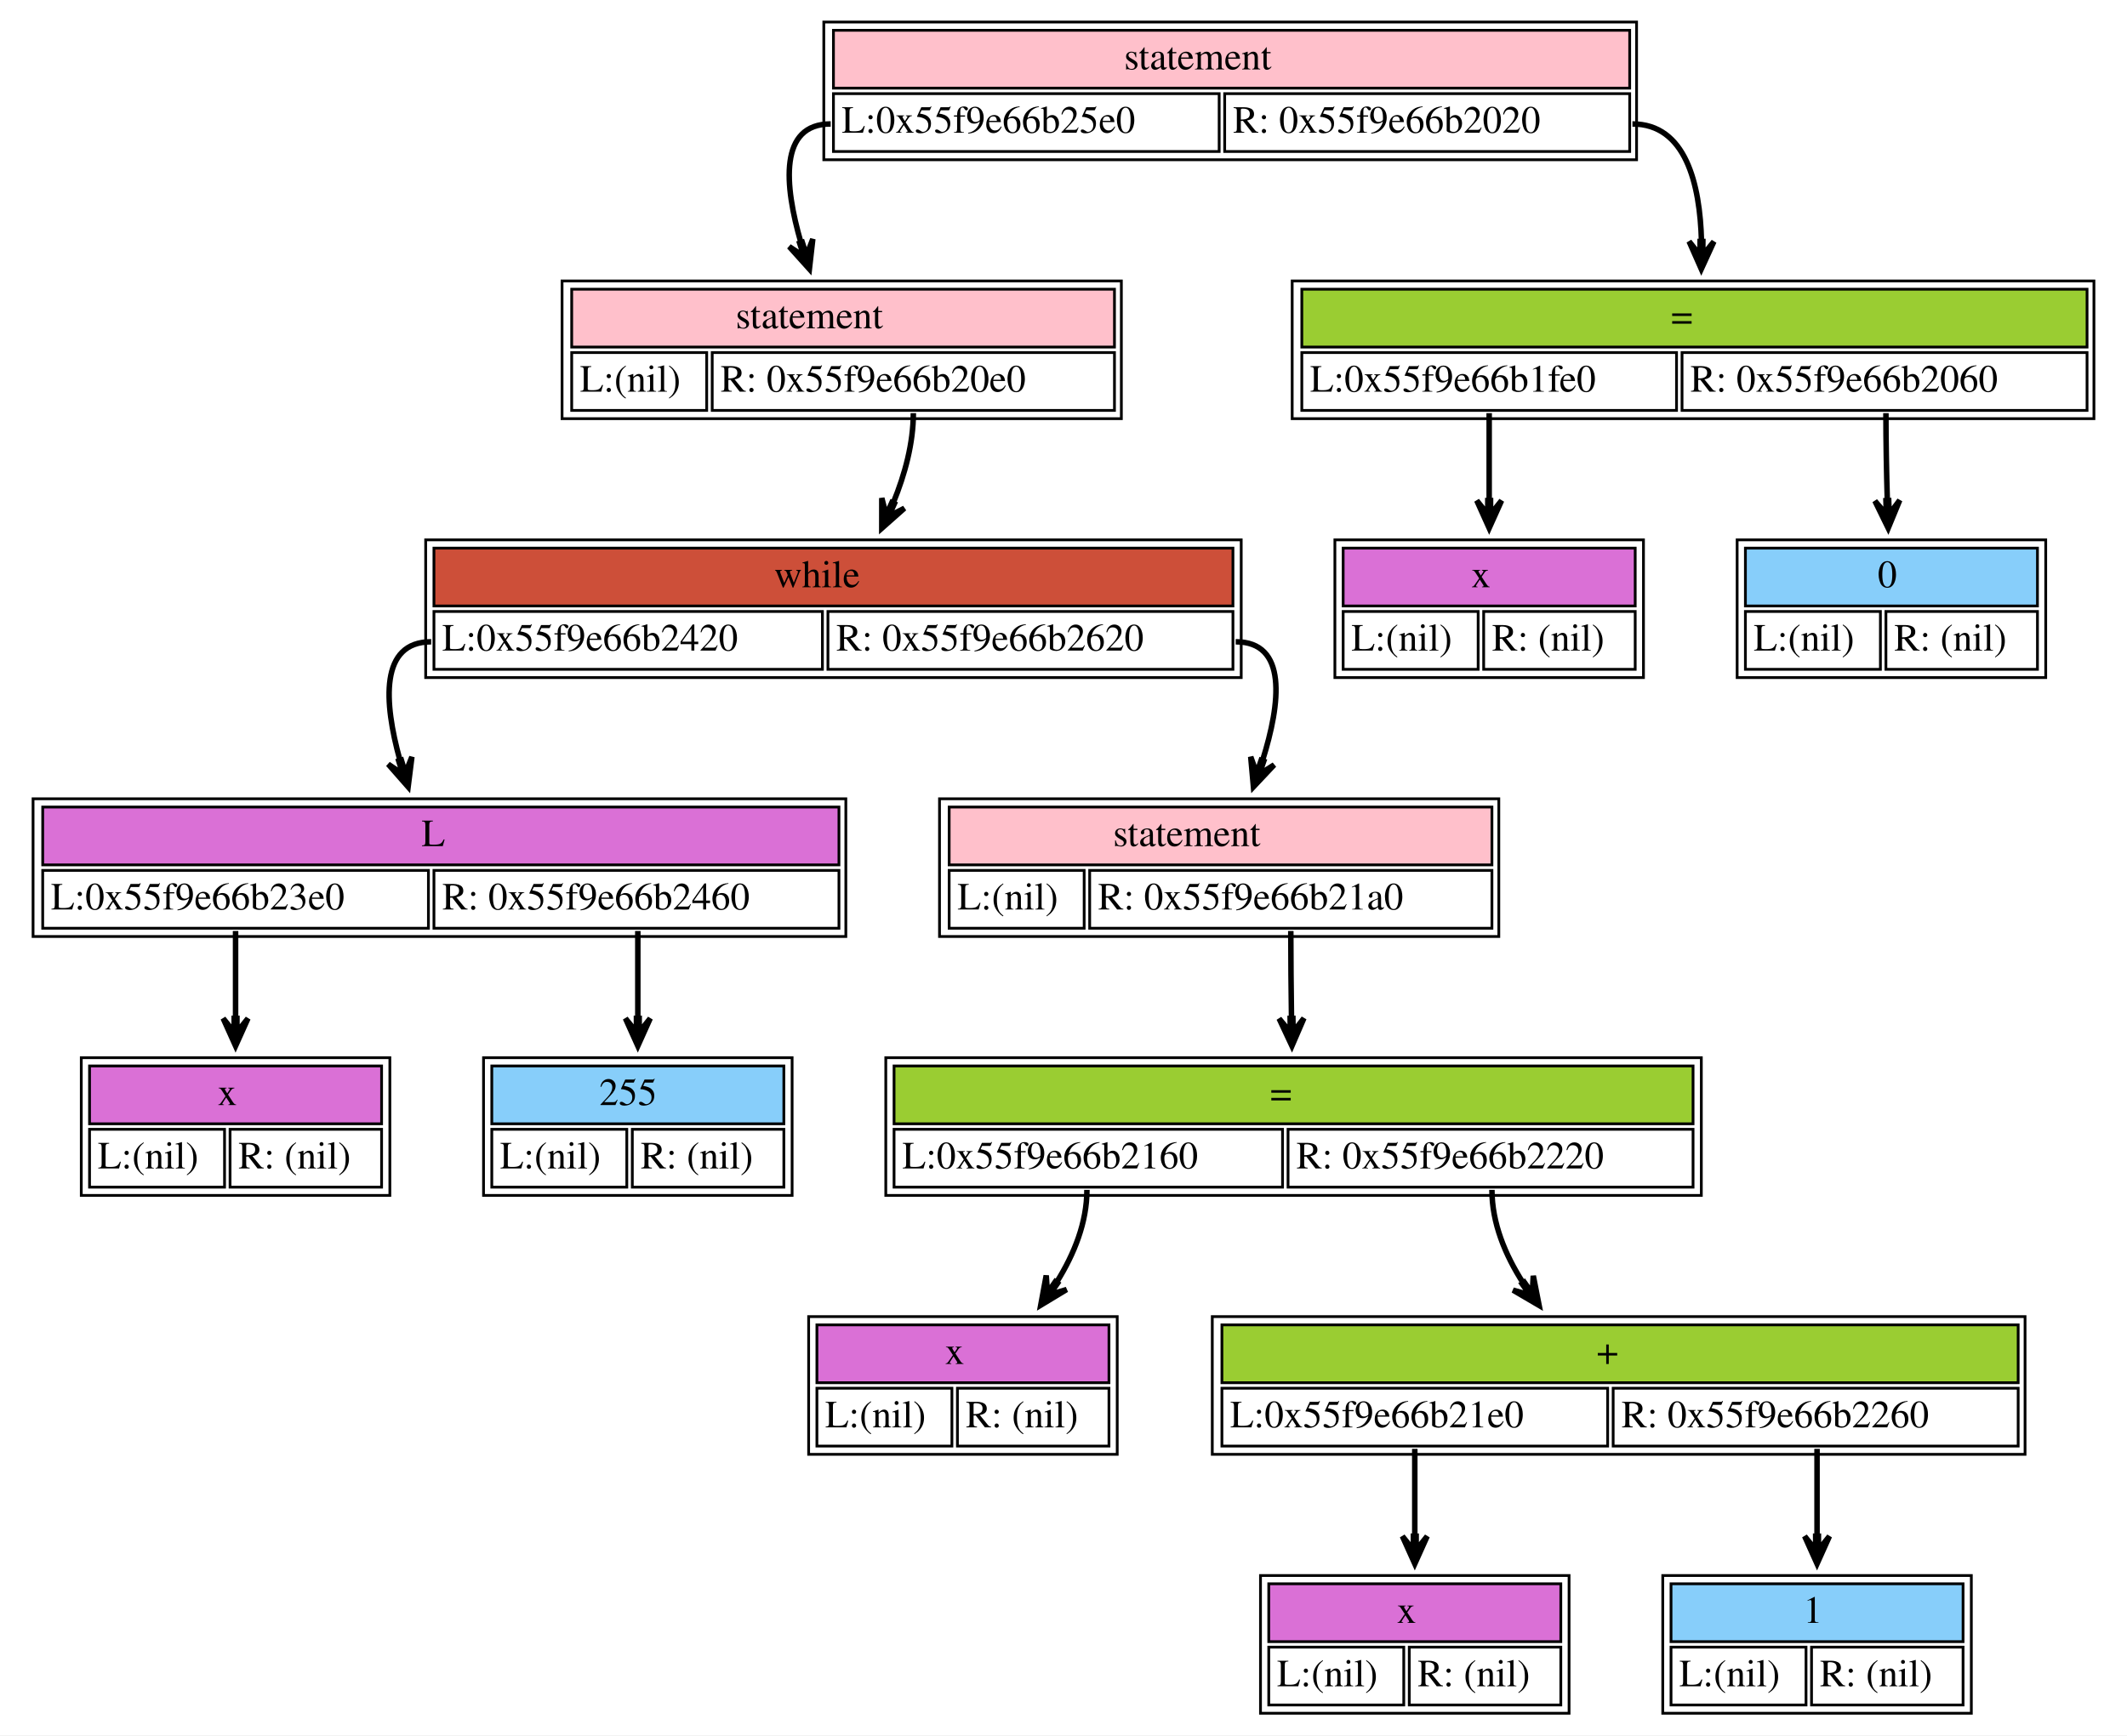
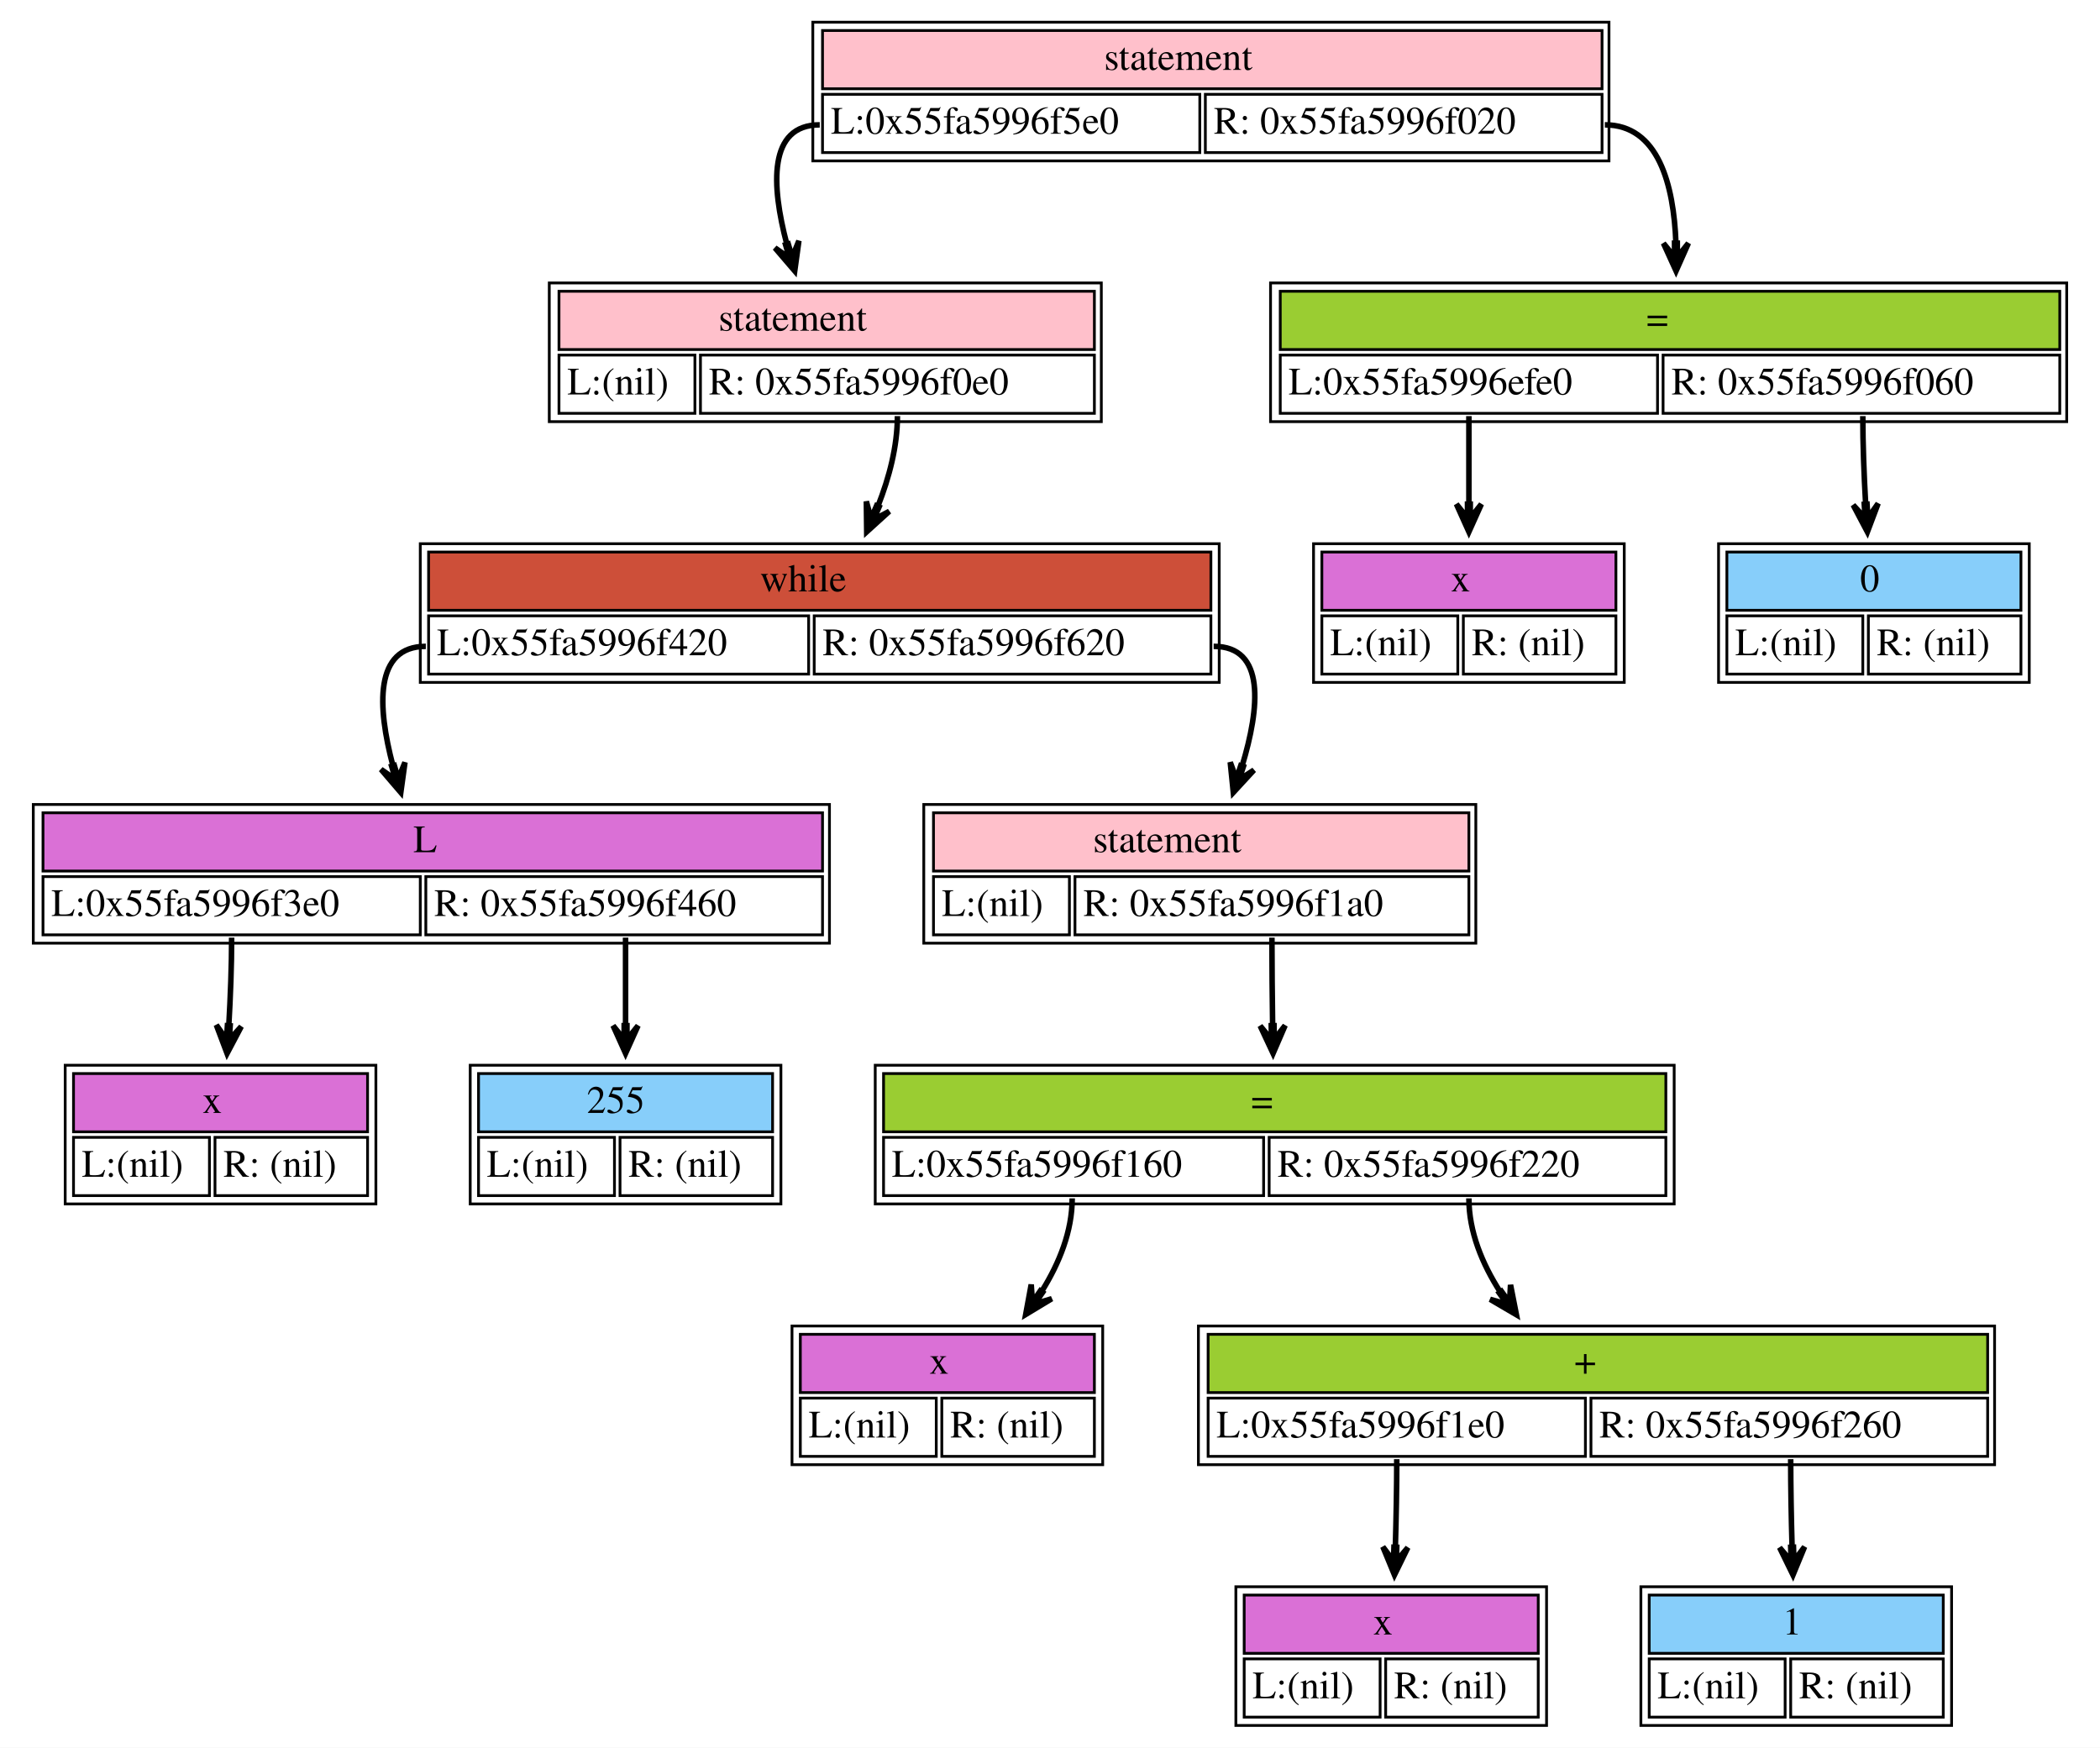
- <svg xmlns="http://www.w3.org/2000/svg" width="772pt" height="630pt" viewBox="0.00 0.00 772.00 630.00">
+ <svg xmlns="http://www.w3.org/2000/svg" width="757pt" height="630pt" viewBox="0.00 0.00 757.00 630.00">
  <g id="graph0" class="graph" transform="scale(1 1) rotate(0) translate(4 626)">
-     <polygon fill="white" stroke="transparent" points="-4,4 -4,-626 768,-626 768,4 -4,4" />
+     <polygon fill="white" stroke="transparent" points="-4,4 -4,-626 753,-626 753,4 -4,4" />
    <g id="node1" class="node">
-       <polygon fill="pink" stroke="transparent" points="203.5,-500 203.5,-521 400.5,-521 400.5,-500 203.5,-500" />
-       <polygon fill="none" stroke="black" points="203.5,-500 203.5,-521 400.5,-521 400.5,-500 203.5,-500" />
-       <text text-anchor="start" x="263" y="-506.8" font-family="Times,serif" font-size="14.00"> statement</text>
-       <polygon fill="none" stroke="black" points="203.5,-477 203.5,-498 252.5,-498 252.5,-477 203.5,-477" />
-       <text text-anchor="start" x="206.5" y="-483.8" font-family="Times,serif" font-size="14.00">L:(nil)</text>
-       <polygon fill="none" stroke="black" points="254.5,-477 254.5,-498 400.5,-498 400.5,-477 254.5,-477" />
-       <text text-anchor="start" x="257.5" y="-483.8" font-family="Times,serif" font-size="14.00">R: 0x55f9e66b20e0</text>
-       <polygon fill="none" stroke="black" points="200,-474 200,-524 403,-524 403,-474 200,-474" />
+       <polygon fill="pink" stroke="transparent" points="197.5,-500 197.5,-521 390.5,-521 390.5,-500 197.5,-500" />
+       <polygon fill="none" stroke="black" points="197.5,-500 197.5,-521 390.5,-521 390.5,-500 197.5,-500" />
+       <text text-anchor="start" x="255" y="-506.8" font-family="Times,serif" font-size="14.00"> statement</text>
+       <polygon fill="none" stroke="black" points="197.5,-477 197.5,-498 246.5,-498 246.5,-477 197.5,-477" />
+       <text text-anchor="start" x="200.5" y="-483.8" font-family="Times,serif" font-size="14.00">L:(nil)</text>
+       <polygon fill="none" stroke="black" points="248.5,-477 248.5,-498 390.5,-498 390.5,-477 248.5,-477" />
+       <text text-anchor="start" x="251.5" y="-483.8" font-family="Times,serif" font-size="14.00">R: 0x55fa5996f0e0</text>
+       <polygon fill="none" stroke="black" points="194,-474 194,-524 393,-524 393,-474 194,-474" />
    </g>
    <g id="node2" class="node">
-       <polygon fill="#cd4f39" stroke="transparent" points="153.5,-406 153.5,-427 443.5,-427 443.5,-406 153.5,-406" />
-       <polygon fill="none" stroke="black" points="153.5,-406 153.5,-427 443.5,-427 443.5,-406 153.5,-406" />
-       <text text-anchor="start" x="277" y="-412.8" font-family="Times,serif" font-size="14.00"> while</text>
-       <polygon fill="none" stroke="black" points="153.5,-383 153.5,-404 294.5,-404 294.5,-383 153.5,-383" />
-       <text text-anchor="start" x="156.5" y="-389.8" font-family="Times,serif" font-size="14.00">L:0x55f9e66b2420</text>
-       <polygon fill="none" stroke="black" points="296.5,-383 296.5,-404 443.5,-404 443.5,-383 296.5,-383" />
-       <text text-anchor="start" x="299.5" y="-389.8" font-family="Times,serif" font-size="14.00">R: 0x55f9e66b2620</text>
-       <polygon fill="none" stroke="black" points="150.5,-380 150.5,-430 446.5,-430 446.5,-380 150.5,-380" />
+       <polygon fill="#cd4f39" stroke="transparent" points="150.5,-406 150.5,-427 432.5,-427 432.5,-406 150.5,-406" />
+       <polygon fill="none" stroke="black" points="150.5,-406 150.5,-427 432.5,-427 432.5,-406 150.5,-406" />
+       <text text-anchor="start" x="270" y="-412.8" font-family="Times,serif" font-size="14.00"> while</text>
+       <polygon fill="none" stroke="black" points="150.5,-383 150.5,-404 287.5,-404 287.5,-383 150.5,-383" />
+       <text text-anchor="start" x="153.5" y="-389.8" font-family="Times,serif" font-size="14.00">L:0x55fa5996f420</text>
+       <polygon fill="none" stroke="black" points="289.5,-383 289.5,-404 432.5,-404 432.5,-383 289.5,-383" />
+       <text text-anchor="start" x="292.5" y="-389.8" font-family="Times,serif" font-size="14.00">R: 0x55fa5996f620</text>
+       <polygon fill="none" stroke="black" points="147.5,-380 147.5,-430 435.5,-430 435.5,-380 147.5,-380" />
    </g>
    <g id="edge1" class="edge">
-       <path fill="none" stroke="black" stroke-width="2" d="M327.5,-476C327.5,-465.03 324.43,-453.79 320.28,-443.61" />
-       <polygon fill="black" stroke="black" stroke-width="2" points="316.04,-434.21 324.25,-441.48 318.55,-438.57 320.61,-443.12 320.15,-443.33 319.7,-443.54 317.64,-438.98 316.05,-445.18 316.04,-434.21 316.04,-434.21" />
+       <path fill="none" stroke="black" stroke-width="2" d="M319.5,-476C319.5,-465.09 316.53,-453.86 312.53,-443.68" />
+       <polygon fill="black" stroke="black" stroke-width="2" points="308.43,-434.29 316.55,-441.66 310.89,-438.67 312.89,-443.25 312.43,-443.45 311.97,-443.65 309.97,-439.07 308.3,-445.25 308.43,-434.29 308.43,-434.29" />
    </g>
    <g id="node4" class="node">
-       <polygon fill="orchid" stroke="transparent" points="11.5,-312 11.5,-333 300.5,-333 300.5,-312 11.5,-312" />
-       <polygon fill="none" stroke="black" points="11.5,-312 11.5,-333 300.5,-333 300.5,-312 11.5,-312" />
-       <text text-anchor="start" x="149" y="-318.8" font-family="Times,serif" font-size="14.00"> L</text>
-       <polygon fill="none" stroke="black" points="11.5,-289 11.5,-310 151.5,-310 151.5,-289 11.5,-289" />
-       <text text-anchor="start" x="14.5" y="-295.8" font-family="Times,serif" font-size="14.00">L:0x55f9e66b23e0</text>
-       <polygon fill="none" stroke="black" points="153.5,-289 153.5,-310 300.5,-310 300.5,-289 153.5,-289" />
-       <text text-anchor="start" x="156.5" y="-295.8" font-family="Times,serif" font-size="14.00">R: 0x55f9e66b2460</text>
-       <polygon fill="none" stroke="black" points="8,-286 8,-336 303,-336 303,-286 8,-286" />
+       <polygon fill="orchid" stroke="transparent" points="11.5,-312 11.5,-333 292.5,-333 292.5,-312 11.5,-312" />
+       <polygon fill="none" stroke="black" points="11.5,-312 11.5,-333 292.5,-333 292.5,-312 11.5,-312" />
+       <text text-anchor="start" x="145" y="-318.8" font-family="Times,serif" font-size="14.00"> L</text>
+       <polygon fill="none" stroke="black" points="11.5,-289 11.5,-310 147.5,-310 147.5,-289 11.5,-289" />
+       <text text-anchor="start" x="14.5" y="-295.8" font-family="Times,serif" font-size="14.00">L:0x55fa5996f3e0</text>
+       <polygon fill="none" stroke="black" points="149.5,-289 149.5,-310 292.5,-310 292.5,-289 149.5,-289" />
+       <text text-anchor="start" x="152.5" y="-295.8" font-family="Times,serif" font-size="14.00">R: 0x55fa5996f460</text>
+       <polygon fill="none" stroke="black" points="8,-286 8,-336 295,-336 295,-286 8,-286" />
    </g>
    <g id="edge4" class="edge">
-       <path fill="none" stroke="black" stroke-width="2" d="M152.5,-393C133.79,-393 135.32,-371.16 141.12,-350.15" />
-       <polygon fill="black" stroke="black" stroke-width="2" points="144.13,-340.33 145.5,-351.21 143.14,-345.26 141.68,-350.04 141.2,-349.89 140.72,-349.74 142.19,-344.96 136.9,-348.57 144.13,-340.33 144.13,-340.33" />
+       <path fill="none" stroke="black" stroke-width="2" d="M149.5,-393C130.8,-393 132.06,-371.16 137.59,-350.15" />
+       <polygon fill="black" stroke="black" stroke-width="2" points="140.48,-340.33 141.98,-351.19 139.55,-345.27 138.14,-350.06 137.66,-349.92 137.18,-349.78 138.59,-344.99 133.35,-348.65 140.48,-340.33 140.48,-340.33" />
    </g>
    <g id="node6" class="node">
-       <polygon fill="pink" stroke="transparent" points="340.5,-312 340.5,-333 537.5,-333 537.5,-312 340.5,-312" />
-       <polygon fill="none" stroke="black" points="340.5,-312 340.5,-333 537.5,-333 537.5,-312 340.5,-312" />
-       <text text-anchor="start" x="400" y="-318.8" font-family="Times,serif" font-size="14.00"> statement</text>
-       <polygon fill="none" stroke="black" points="340.5,-289 340.5,-310 389.5,-310 389.5,-289 340.5,-289" />
-       <text text-anchor="start" x="343.5" y="-295.8" font-family="Times,serif" font-size="14.00">L:(nil)</text>
-       <polygon fill="none" stroke="black" points="391.5,-289 391.5,-310 537.5,-310 537.5,-289 391.5,-289" />
-       <text text-anchor="start" x="394.5" y="-295.8" font-family="Times,serif" font-size="14.00">R: 0x55f9e66b21a0</text>
-       <polygon fill="none" stroke="black" points="337,-286 337,-336 540,-336 540,-286 337,-286" />
+       <polygon fill="pink" stroke="transparent" points="332.5,-312 332.5,-333 525.5,-333 525.5,-312 332.5,-312" />
+       <polygon fill="none" stroke="black" points="332.5,-312 332.5,-333 525.5,-333 525.5,-312 332.5,-312" />
+       <text text-anchor="start" x="390" y="-318.8" font-family="Times,serif" font-size="14.00"> statement</text>
+       <polygon fill="none" stroke="black" points="332.5,-289 332.5,-310 381.5,-310 381.5,-289 332.5,-289" />
+       <text text-anchor="start" x="335.5" y="-295.8" font-family="Times,serif" font-size="14.00">L:(nil)</text>
+       <polygon fill="none" stroke="black" points="383.5,-289 383.5,-310 525.5,-310 525.5,-289 383.5,-289" />
+       <text text-anchor="start" x="386.5" y="-295.8" font-family="Times,serif" font-size="14.00">R: 0x55fa5996f1a0</text>
+       <polygon fill="none" stroke="black" points="329,-286 329,-336 528,-336 528,-286 329,-286" />
    </g>
    <g id="edge5" class="edge">
-       <path fill="none" stroke="black" stroke-width="2" d="M444.5,-393C463.33,-393 460.88,-370.96 454.23,-349.87" />
-       <polygon fill="black" stroke="black" stroke-width="2" points="450.94,-340.33 458.46,-348.32 453.04,-344.89 454.67,-349.62 454.2,-349.78 453.73,-349.95 452.1,-345.22 449.95,-351.25 450.94,-340.33 450.94,-340.33" />
+       <path fill="none" stroke="black" stroke-width="2" d="M433.5,-393C452.32,-393 450.14,-370.96 443.75,-349.87" />
+       <polygon fill="black" stroke="black" stroke-width="2" points="440.58,-340.33 448.01,-348.4 442.63,-344.92 444.21,-349.66 443.74,-349.82 443.26,-349.98 441.68,-345.23 439.47,-351.24 440.58,-340.33 440.58,-340.33" />
    </g>
    <g id="node3" class="node">
-       <polygon fill="orchid" stroke="transparent" points="28.5,-218 28.5,-239 134.5,-239 134.5,-218 28.5,-218" />
-       <polygon fill="none" stroke="black" points="28.5,-218 28.5,-239 134.5,-239 134.5,-218 28.5,-218" />
-       <text text-anchor="start" x="75" y="-224.8" font-family="Times,serif" font-size="14.00"> x</text>
-       <polygon fill="none" stroke="black" points="28.5,-195 28.5,-216 77.5,-216 77.5,-195 28.5,-195" />
-       <text text-anchor="start" x="31.5" y="-201.8" font-family="Times,serif" font-size="14.00">L:(nil)</text>
-       <polygon fill="none" stroke="black" points="79.5,-195 79.5,-216 134.5,-216 134.5,-195 79.5,-195" />
-       <text text-anchor="start" x="82.5" y="-201.8" font-family="Times,serif" font-size="14.00">R: (nil)</text>
-       <polygon fill="none" stroke="black" points="25.5,-192 25.5,-242 137.5,-242 137.5,-192 25.5,-192" />
+       <polygon fill="orchid" stroke="transparent" points="22.5,-218 22.5,-239 128.5,-239 128.5,-218 22.5,-218" />
+       <polygon fill="none" stroke="black" points="22.5,-218 22.5,-239 128.5,-239 128.5,-218 22.5,-218" />
+       <text text-anchor="start" x="69" y="-224.8" font-family="Times,serif" font-size="14.00"> x</text>
+       <polygon fill="none" stroke="black" points="22.5,-195 22.5,-216 71.5,-216 71.5,-195 22.5,-195" />
+       <text text-anchor="start" x="25.5" y="-201.8" font-family="Times,serif" font-size="14.00">L:(nil)</text>
+       <polygon fill="none" stroke="black" points="73.5,-195 73.5,-216 128.5,-216 128.5,-195 73.5,-195" />
+       <text text-anchor="start" x="76.5" y="-201.8" font-family="Times,serif" font-size="14.00">R: (nil)</text>
+       <polygon fill="none" stroke="black" points="19.5,-192 19.5,-242 131.5,-242 131.5,-192 19.5,-192" />
    </g>
    <g id="edge2" class="edge">
-       <path fill="none" stroke="black" stroke-width="2" d="M81.5,-288C81.5,-277.81 81.5,-266.78 81.5,-256.56" />
-       <polygon fill="black" stroke="black" stroke-width="2" points="81.5,-246.27 86,-256.27 82,-251.27 82,-256.27 81.5,-256.27 81,-256.27 81,-251.27 77,-256.27 81.5,-246.27 81.5,-246.27" />
+       <path fill="none" stroke="black" stroke-width="2" d="M79.5,-288C79.5,-277.79 79.07,-266.76 78.49,-256.54" />
+       <polygon fill="black" stroke="black" stroke-width="2" points="77.85,-246.25 82.97,-255.95 78.66,-251.21 78.97,-256.2 78.47,-256.23 77.98,-256.26 77.66,-251.27 73.98,-256.51 77.85,-246.25 77.85,-246.25" />
    </g>
    <g id="node5" class="node">
-       <polygon fill="lightskyblue" stroke="transparent" points="174.5,-218 174.5,-239 280.5,-239 280.5,-218 174.5,-218" />
-       <polygon fill="none" stroke="black" points="174.5,-218 174.5,-239 280.5,-239 280.5,-218 174.5,-218" />
-       <text text-anchor="start" x="213.5" y="-224.8" font-family="Times,serif" font-size="14.00">255</text>
-       <polygon fill="none" stroke="black" points="174.5,-195 174.5,-216 223.5,-216 223.5,-195 174.5,-195" />
-       <text text-anchor="start" x="177.5" y="-201.8" font-family="Times,serif" font-size="14.00">L:(nil)</text>
-       <polygon fill="none" stroke="black" points="225.5,-195 225.5,-216 280.5,-216 280.5,-195 225.5,-195" />
-       <text text-anchor="start" x="228.5" y="-201.8" font-family="Times,serif" font-size="14.00">R: (nil)</text>
-       <polygon fill="none" stroke="black" points="171.5,-192 171.5,-242 283.5,-242 283.5,-192 171.5,-192" />
+       <polygon fill="lightskyblue" stroke="transparent" points="168.5,-218 168.5,-239 274.5,-239 274.5,-218 168.5,-218" />
+       <polygon fill="none" stroke="black" points="168.5,-218 168.5,-239 274.5,-239 274.5,-218 168.5,-218" />
+       <text text-anchor="start" x="207.5" y="-224.8" font-family="Times,serif" font-size="14.00">255</text>
+       <polygon fill="none" stroke="black" points="168.5,-195 168.5,-216 217.5,-216 217.5,-195 168.5,-195" />
+       <text text-anchor="start" x="171.5" y="-201.8" font-family="Times,serif" font-size="14.00">L:(nil)</text>
+       <polygon fill="none" stroke="black" points="219.5,-195 219.5,-216 274.5,-216 274.5,-195 219.5,-195" />
+       <text text-anchor="start" x="222.5" y="-201.8" font-family="Times,serif" font-size="14.00">R: (nil)</text>
+       <polygon fill="none" stroke="black" points="165.5,-192 165.5,-242 277.5,-242 277.5,-192 165.5,-192" />
    </g>
    <g id="edge3" class="edge">
-       <path fill="none" stroke="black" stroke-width="2" d="M227.5,-288C227.5,-277.81 227.5,-266.78 227.5,-256.56" />
-       <polygon fill="black" stroke="black" stroke-width="2" points="227.5,-246.27 232,-256.27 228,-251.27 228,-256.27 227.5,-256.27 227,-256.27 227,-251.27 223,-256.27 227.5,-246.27 227.5,-246.27" />
+       <path fill="none" stroke="black" stroke-width="2" d="M221.5,-288C221.5,-277.81 221.5,-266.78 221.5,-256.56" />
+       <polygon fill="black" stroke="black" stroke-width="2" points="221.5,-246.27 226,-256.27 222,-251.27 222,-256.27 221.5,-256.27 221,-256.27 221,-251.27 217,-256.27 221.5,-246.27 221.5,-246.27" />
    </g>
    <g id="node7" class="node">
-       <polygon fill="#9acd32" stroke="transparent" points="320.5,-218 320.5,-239 610.5,-239 610.5,-218 320.5,-218" />
-       <polygon fill="none" stroke="black" points="320.5,-218 320.5,-239 610.5,-239 610.5,-218 320.5,-218" />
-       <text text-anchor="start" x="457" y="-224.8" font-family="Times,serif" font-size="14.00"> =</text>
-       <polygon fill="none" stroke="black" points="320.5,-195 320.5,-216 461.5,-216 461.5,-195 320.5,-195" />
-       <text text-anchor="start" x="323.5" y="-201.8" font-family="Times,serif" font-size="14.00">L:0x55f9e66b2160</text>
-       <polygon fill="none" stroke="black" points="463.5,-195 463.5,-216 610.5,-216 610.5,-195 463.5,-195" />
-       <text text-anchor="start" x="466.5" y="-201.8" font-family="Times,serif" font-size="14.00">R: 0x55f9e66b2220</text>
-       <polygon fill="none" stroke="black" points="317.5,-192 317.5,-242 613.5,-242 613.5,-192 317.5,-192" />
+       <polygon fill="#9acd32" stroke="transparent" points="314.5,-218 314.5,-239 596.5,-239 596.5,-218 314.5,-218" />
+       <polygon fill="none" stroke="black" points="314.5,-218 314.5,-239 596.5,-239 596.5,-218 314.5,-218" />
+       <text text-anchor="start" x="447" y="-224.8" font-family="Times,serif" font-size="14.00"> =</text>
+       <polygon fill="none" stroke="black" points="314.5,-195 314.5,-216 451.5,-216 451.5,-195 314.5,-195" />
+       <text text-anchor="start" x="317.5" y="-201.8" font-family="Times,serif" font-size="14.00">L:0x55fa5996f160</text>
+       <polygon fill="none" stroke="black" points="453.5,-195 453.5,-216 596.5,-216 596.5,-195 453.5,-195" />
+       <text text-anchor="start" x="456.5" y="-201.8" font-family="Times,serif" font-size="14.00">R: 0x55fa5996f220</text>
+       <polygon fill="none" stroke="black" points="311.5,-192 311.5,-242 599.5,-242 599.5,-192 311.5,-192" />
    </g>
    <g id="edge6" class="edge">
-       <path fill="none" stroke="black" stroke-width="2" d="M464.5,-288C464.5,-277.81 464.61,-266.78 464.75,-256.56" />
-       <polygon fill="black" stroke="black" stroke-width="2" points="464.91,-246.27 469.26,-256.34 465.33,-251.28 465.26,-256.27 464.76,-256.27 464.26,-256.26 464.33,-251.26 460.26,-256.2 464.91,-246.27 464.91,-246.27" />
+       <path fill="none" stroke="black" stroke-width="2" d="M454.5,-288C454.5,-277.81 454.61,-266.78 454.75,-256.56" />
+       <polygon fill="black" stroke="black" stroke-width="2" points="454.91,-246.27 459.26,-256.34 455.33,-251.28 455.26,-256.27 454.76,-256.27 454.26,-256.26 454.33,-251.26 450.26,-256.2 454.91,-246.27 454.91,-246.27" />
    </g>
    <g id="node8" class="node">
-       <polygon fill="orchid" stroke="transparent" points="292.5,-124 292.5,-145 398.5,-145 398.5,-124 292.5,-124" />
-       <polygon fill="none" stroke="black" points="292.5,-124 292.5,-145 398.5,-145 398.5,-124 292.5,-124" />
-       <text text-anchor="start" x="339" y="-130.8" font-family="Times,serif" font-size="14.00"> x</text>
-       <polygon fill="none" stroke="black" points="292.5,-101 292.5,-122 341.5,-122 341.5,-101 292.5,-101" />
-       <text text-anchor="start" x="295.5" y="-107.8" font-family="Times,serif" font-size="14.00">L:(nil)</text>
-       <polygon fill="none" stroke="black" points="343.5,-101 343.5,-122 398.5,-122 398.5,-101 343.5,-101" />
-       <text text-anchor="start" x="346.5" y="-107.8" font-family="Times,serif" font-size="14.00">R: (nil)</text>
-       <polygon fill="none" stroke="black" points="289.5,-98 289.5,-148 401.5,-148 401.5,-98 289.5,-98" />
+       <polygon fill="orchid" stroke="transparent" points="284.5,-124 284.5,-145 390.5,-145 390.5,-124 284.5,-124" />
+       <polygon fill="none" stroke="black" points="284.5,-124 284.5,-145 390.5,-145 390.5,-124 284.5,-124" />
+       <text text-anchor="start" x="331" y="-130.8" font-family="Times,serif" font-size="14.00"> x</text>
+       <polygon fill="none" stroke="black" points="284.5,-101 284.5,-122 333.5,-122 333.5,-101 284.5,-101" />
+       <text text-anchor="start" x="287.5" y="-107.8" font-family="Times,serif" font-size="14.00">L:(nil)</text>
+       <polygon fill="none" stroke="black" points="335.5,-101 335.5,-122 390.5,-122 390.5,-101 335.5,-101" />
+       <text text-anchor="start" x="338.5" y="-107.8" font-family="Times,serif" font-size="14.00">R: (nil)</text>
+       <polygon fill="none" stroke="black" points="281.5,-98 281.5,-148 393.5,-148 393.5,-98 281.5,-98" />
    </g>
    <g id="edge7" class="edge">
-       <path fill="none" stroke="black" stroke-width="2" d="M390.5,-194C390.5,-182.16 385.88,-170.72 379.61,-160.64" />
-       <polygon fill="black" stroke="black" stroke-width="2" points="373.74,-152.16 383.13,-157.83 377,-155.99 379.84,-160.1 379.43,-160.39 379.02,-160.67 376.18,-156.56 375.73,-162.95 373.74,-152.16 373.74,-152.16" />
+       <path fill="none" stroke="black" stroke-width="2" d="M382.5,-194C382.5,-182.16 377.88,-170.72 371.61,-160.64" />
+       <polygon fill="black" stroke="black" stroke-width="2" points="365.74,-152.16 375.13,-157.83 369,-155.99 371.84,-160.1 371.43,-160.39 371.02,-160.67 368.18,-156.56 367.73,-162.95 365.74,-152.16 365.74,-152.16" />
    </g>
    <g id="node9" class="node">
-       <polygon fill="#9acd32" stroke="transparent" points="439.5,-124 439.5,-145 728.5,-145 728.5,-124 439.5,-124" />
-       <polygon fill="none" stroke="black" points="439.5,-124 439.5,-145 728.5,-145 728.5,-124 439.5,-124" />
-       <text text-anchor="start" x="575.5" y="-130.8" font-family="Times,serif" font-size="14.00"> +</text>
-       <polygon fill="none" stroke="black" points="439.5,-101 439.5,-122 579.5,-122 579.5,-101 439.5,-101" />
-       <text text-anchor="start" x="442.5" y="-107.8" font-family="Times,serif" font-size="14.00">L:0x55f9e66b21e0</text>
-       <polygon fill="none" stroke="black" points="581.5,-101 581.5,-122 728.5,-122 728.5,-101 581.5,-101" />
-       <text text-anchor="start" x="584.5" y="-107.8" font-family="Times,serif" font-size="14.00">R: 0x55f9e66b2260</text>
-       <polygon fill="none" stroke="black" points="436,-98 436,-148 731,-148 731,-98 436,-98" />
+       <polygon fill="#9acd32" stroke="transparent" points="431.5,-124 431.5,-145 712.5,-145 712.5,-124 431.5,-124" />
+       <polygon fill="none" stroke="black" points="431.5,-124 431.5,-145 712.5,-145 712.5,-124 431.5,-124" />
+       <text text-anchor="start" x="563.5" y="-130.8" font-family="Times,serif" font-size="14.00"> +</text>
+       <polygon fill="none" stroke="black" points="431.5,-101 431.5,-122 567.5,-122 567.5,-101 431.5,-101" />
+       <text text-anchor="start" x="434.5" y="-107.8" font-family="Times,serif" font-size="14.00">L:0x55fa5996f1e0</text>
+       <polygon fill="none" stroke="black" points="569.5,-101 569.5,-122 712.5,-122 712.5,-101 569.5,-101" />
+       <text text-anchor="start" x="572.5" y="-107.8" font-family="Times,serif" font-size="14.00">R: 0x55fa5996f260</text>
+       <polygon fill="none" stroke="black" points="428,-98 428,-148 715,-148 715,-98 428,-98" />
    </g>
    <g id="edge8" class="edge">
-       <path fill="none" stroke="black" stroke-width="2" d="M537.5,-194C537.5,-181.96 542.31,-170.38 548.83,-160.23" />
-       <polygon fill="black" stroke="black" stroke-width="2" points="554.63,-152.06 552.51,-162.82 552.14,-156.42 549.25,-160.5 548.84,-160.21 548.43,-159.92 551.33,-155.85 545.17,-157.61 554.63,-152.06 554.63,-152.06" />
+       <path fill="none" stroke="black" stroke-width="2" d="M525.5,-194C525.5,-181.96 530.31,-170.38 536.83,-160.23" />
+       <polygon fill="black" stroke="black" stroke-width="2" points="542.63,-152.06 540.51,-162.82 540.14,-156.42 537.25,-160.5 536.84,-160.21 536.43,-159.92 539.33,-155.85 533.17,-157.61 542.63,-152.06 542.63,-152.06" />
    </g>
    <g id="node10" class="node">
-       <polygon fill="orchid" stroke="transparent" points="456.5,-30 456.5,-51 562.5,-51 562.5,-30 456.5,-30" />
-       <polygon fill="none" stroke="black" points="456.5,-30 456.5,-51 562.5,-51 562.5,-30 456.5,-30" />
-       <text text-anchor="start" x="503" y="-36.8" font-family="Times,serif" font-size="14.00"> x</text>
-       <polygon fill="none" stroke="black" points="456.5,-7 456.5,-28 505.5,-28 505.5,-7 456.5,-7" />
-       <text text-anchor="start" x="459.5" y="-13.8" font-family="Times,serif" font-size="14.00">L:(nil)</text>
-       <polygon fill="none" stroke="black" points="507.5,-7 507.5,-28 562.5,-28 562.5,-7 507.5,-7" />
-       <text text-anchor="start" x="510.5" y="-13.8" font-family="Times,serif" font-size="14.00">R: (nil)</text>
-       <polygon fill="none" stroke="black" points="453.5,-4 453.5,-54 565.5,-54 565.5,-4 453.5,-4" />
+       <polygon fill="orchid" stroke="transparent" points="444.5,-30 444.5,-51 550.5,-51 550.5,-30 444.5,-30" />
+       <polygon fill="none" stroke="black" points="444.5,-30 444.5,-51 550.5,-51 550.5,-30 444.5,-30" />
+       <text text-anchor="start" x="491" y="-36.8" font-family="Times,serif" font-size="14.00"> x</text>
+       <polygon fill="none" stroke="black" points="444.5,-7 444.5,-28 493.5,-28 493.5,-7 444.5,-7" />
+       <text text-anchor="start" x="447.5" y="-13.8" font-family="Times,serif" font-size="14.00">L:(nil)</text>
+       <polygon fill="none" stroke="black" points="495.5,-7 495.5,-28 550.5,-28 550.5,-7 495.5,-7" />
+       <text text-anchor="start" x="498.5" y="-13.8" font-family="Times,serif" font-size="14.00">R: (nil)</text>
+       <polygon fill="none" stroke="black" points="441.5,-4 441.5,-54 553.5,-54 553.5,-4 441.5,-4" />
    </g>
    <g id="edge9" class="edge">
-       <path fill="none" stroke="black" stroke-width="2" d="M509.5,-100C509.5,-89.81 509.5,-78.78 509.5,-68.56" />
-       <polygon fill="black" stroke="black" stroke-width="2" points="509.5,-58.27 514,-68.27 510,-63.27 510,-68.27 509.5,-68.27 509,-68.27 509,-63.27 505,-68.27 509.5,-58.27 509.5,-58.27" />
+       <path fill="none" stroke="black" stroke-width="2" d="M499.5,-100C499.5,-89.8 499.29,-78.78 499,-68.55" />
+       <polygon fill="black" stroke="black" stroke-width="2" points="498.67,-58.26 503.49,-68.12 499.33,-63.25 499.49,-68.24 498.99,-68.26 498.49,-68.27 498.33,-63.28 494.49,-68.4 498.67,-58.26 498.67,-58.26" />
    </g>
    <g id="node11" class="node">
-       <polygon fill="lightskyblue" stroke="transparent" points="602.5,-30 602.5,-51 708.5,-51 708.5,-30 602.5,-30" />
-       <polygon fill="none" stroke="black" points="602.5,-30 602.5,-51 708.5,-51 708.5,-30 602.5,-30" />
-       <text text-anchor="start" x="650.5" y="-36.8" font-family="Times,serif" font-size="14.00">1</text>
-       <polygon fill="none" stroke="black" points="602.5,-7 602.5,-28 651.5,-28 651.5,-7 602.5,-7" />
-       <text text-anchor="start" x="605.5" y="-13.8" font-family="Times,serif" font-size="14.00">L:(nil)</text>
-       <polygon fill="none" stroke="black" points="653.5,-7 653.5,-28 708.5,-28 708.5,-7 653.5,-7" />
-       <text text-anchor="start" x="656.5" y="-13.8" font-family="Times,serif" font-size="14.00">R: (nil)</text>
-       <polygon fill="none" stroke="black" points="599.5,-4 599.5,-54 711.5,-54 711.5,-4 599.5,-4" />
+       <polygon fill="lightskyblue" stroke="transparent" points="590.5,-30 590.5,-51 696.5,-51 696.5,-30 590.5,-30" />
+       <polygon fill="none" stroke="black" points="590.5,-30 590.5,-51 696.5,-51 696.5,-30 590.5,-30" />
+       <text text-anchor="start" x="638.5" y="-36.8" font-family="Times,serif" font-size="14.00">1</text>
+       <polygon fill="none" stroke="black" points="590.5,-7 590.5,-28 639.5,-28 639.5,-7 590.5,-7" />
+       <text text-anchor="start" x="593.5" y="-13.8" font-family="Times,serif" font-size="14.00">L:(nil)</text>
+       <polygon fill="none" stroke="black" points="641.5,-7 641.5,-28 696.5,-28 696.5,-7 641.5,-7" />
+       <text text-anchor="start" x="644.5" y="-13.8" font-family="Times,serif" font-size="14.00">R: (nil)</text>
+       <polygon fill="none" stroke="black" points="587.5,-4 587.5,-54 699.5,-54 699.5,-4 587.5,-4" />
    </g>
    <g id="edge10" class="edge">
-       <path fill="none" stroke="black" stroke-width="2" d="M655.5,-100C655.5,-89.81 655.5,-78.78 655.5,-68.56" />
-       <polygon fill="black" stroke="black" stroke-width="2" points="655.5,-58.27 660,-68.27 656,-63.27 656,-68.27 655.5,-68.27 655,-68.27 655,-63.27 651,-68.27 655.5,-58.27 655.5,-58.27" />
+       <path fill="none" stroke="black" stroke-width="2" d="M641.5,-100C641.5,-89.8 641.71,-78.78 642,-68.55" />
+       <polygon fill="black" stroke="black" stroke-width="2" points="642.33,-58.26 646.51,-68.4 642.67,-63.28 642.51,-68.27 642.01,-68.26 641.51,-68.24 641.67,-63.25 637.51,-68.12 642.33,-58.26 642.33,-58.26" />
    </g>
    <g id="node12" class="node">
-       <polygon fill="pink" stroke="transparent" points="298.5,-594 298.5,-615 587.5,-615 587.5,-594 298.5,-594" />
-       <polygon fill="none" stroke="black" points="298.5,-594 298.5,-615 587.5,-615 587.5,-594 298.5,-594" />
-       <text text-anchor="start" x="404" y="-600.8" font-family="Times,serif" font-size="14.00"> statement</text>
-       <polygon fill="none" stroke="black" points="298.5,-571 298.5,-592 438.5,-592 438.5,-571 298.5,-571" />
-       <text text-anchor="start" x="301.5" y="-577.8" font-family="Times,serif" font-size="14.00">L:0x55f9e66b25e0</text>
-       <polygon fill="none" stroke="black" points="440.5,-571 440.5,-592 587.5,-592 587.5,-571 440.5,-571" />
-       <text text-anchor="start" x="443.5" y="-577.8" font-family="Times,serif" font-size="14.00">R: 0x55f9e66b2020</text>
-       <polygon fill="none" stroke="black" points="295,-568 295,-618 590,-618 590,-568 295,-568" />
+       <polygon fill="pink" stroke="transparent" points="292.5,-594 292.5,-615 573.5,-615 573.5,-594 292.5,-594" />
+       <polygon fill="none" stroke="black" points="292.5,-594 292.5,-615 573.5,-615 573.5,-594 292.5,-594" />
+       <text text-anchor="start" x="394" y="-600.8" font-family="Times,serif" font-size="14.00"> statement</text>
+       <polygon fill="none" stroke="black" points="292.5,-571 292.5,-592 428.5,-592 428.5,-571 292.5,-571" />
+       <text text-anchor="start" x="295.5" y="-577.8" font-family="Times,serif" font-size="14.00">L:0x55fa5996f5e0</text>
+       <polygon fill="none" stroke="black" points="430.5,-571 430.5,-592 573.5,-592 573.5,-571 430.5,-571" />
+       <text text-anchor="start" x="433.5" y="-577.8" font-family="Times,serif" font-size="14.00">R: 0x55fa5996f020</text>
+       <polygon fill="none" stroke="black" points="289,-568 289,-618 576,-618 576,-568 289,-568" />
    </g>
    <g id="edge11" class="edge">
-       <path fill="none" stroke="black" stroke-width="2" d="M297.5,-581C278.7,-581 280.6,-558.96 286.72,-537.87" />
-       <polygon fill="black" stroke="black" stroke-width="2" points="289.77,-528.33 291.01,-539.23 288.73,-533.24 287.2,-538.01 286.73,-537.85 286.25,-537.7 287.78,-532.94 282.44,-536.48 289.77,-528.33 289.77,-528.33" />
+       <path fill="none" stroke="black" stroke-width="2" d="M291.5,-581C272.8,-581 274.06,-559.16 279.59,-538.15" />
+       <polygon fill="black" stroke="black" stroke-width="2" points="282.48,-528.33 283.98,-539.19 281.55,-533.27 280.14,-538.06 279.66,-537.92 279.18,-537.78 280.59,-532.99 275.35,-536.65 282.48,-528.33 282.48,-528.33" />
    </g>
    <g id="node13" class="node">
-       <polygon fill="#9acd32" stroke="transparent" points="468.5,-500 468.5,-521 753.5,-521 753.5,-500 468.5,-500" />
-       <polygon fill="none" stroke="black" points="468.5,-500 468.5,-521 753.5,-521 753.5,-500 468.5,-500" />
-       <text text-anchor="start" x="602.5" y="-506.8" font-family="Times,serif" font-size="14.00"> =</text>
-       <polygon fill="none" stroke="black" points="468.5,-477 468.5,-498 604.5,-498 604.5,-477 468.5,-477" />
-       <text text-anchor="start" x="471.5" y="-483.8" font-family="Times,serif" font-size="14.00">L:0x55f9e66b1fe0</text>
-       <polygon fill="none" stroke="black" points="606.5,-477 606.5,-498 753.5,-498 753.5,-477 606.5,-477" />
-       <text text-anchor="start" x="609.5" y="-483.8" font-family="Times,serif" font-size="14.00">R: 0x55f9e66b2060</text>
-       <polygon fill="none" stroke="black" points="465,-474 465,-524 756,-524 756,-474 465,-474" />
+       <polygon fill="#9acd32" stroke="transparent" points="457.5,-500 457.5,-521 738.5,-521 738.5,-500 457.5,-500" />
+       <polygon fill="none" stroke="black" points="457.5,-500 457.5,-521 738.5,-521 738.5,-500 457.5,-500" />
+       <text text-anchor="start" x="589.5" y="-506.8" font-family="Times,serif" font-size="14.00"> =</text>
+       <polygon fill="none" stroke="black" points="457.5,-477 457.5,-498 593.5,-498 593.5,-477 457.5,-477" />
+       <text text-anchor="start" x="460.5" y="-483.8" font-family="Times,serif" font-size="14.00">L:0x55fa5996efe0</text>
+       <polygon fill="none" stroke="black" points="595.5,-477 595.5,-498 738.5,-498 738.5,-477 595.5,-477" />
+       <text text-anchor="start" x="598.5" y="-483.8" font-family="Times,serif" font-size="14.00">R: 0x55fa5996f060</text>
+       <polygon fill="none" stroke="black" points="454,-474 454,-524 741,-524 741,-474 454,-474" />
    </g>
    <g id="edge12" class="edge">
-       <path fill="none" stroke="black" stroke-width="2" d="M588.5,-581C607.79,-581 613.01,-559.35 613.56,-538.44" />
-       <polygon fill="black" stroke="black" stroke-width="2" points="613.49,-528.33 618.06,-538.3 614.03,-533.33 614.06,-538.33 613.56,-538.33 613.06,-538.33 613.03,-533.33 609.06,-538.36 613.49,-528.33 613.49,-528.33" />
+       <path fill="none" stroke="black" stroke-width="2" d="M574.5,-581C593.85,-581 599.34,-559.35 600.13,-538.44" />
+       <polygon fill="black" stroke="black" stroke-width="2" points="600.18,-528.33 604.63,-538.35 600.65,-533.33 600.63,-538.33 600.13,-538.33 599.63,-538.33 599.65,-533.33 595.63,-538.31 600.18,-528.33 600.18,-528.33" />
    </g>
    <g id="node14" class="node">
-       <polygon fill="orchid" stroke="transparent" points="483.5,-406 483.5,-427 589.5,-427 589.5,-406 483.5,-406" />
-       <polygon fill="none" stroke="black" points="483.5,-406 483.5,-427 589.5,-427 589.5,-406 483.5,-406" />
-       <text text-anchor="start" x="530" y="-412.8" font-family="Times,serif" font-size="14.00"> x</text>
-       <polygon fill="none" stroke="black" points="483.5,-383 483.5,-404 532.5,-404 532.5,-383 483.5,-383" />
-       <text text-anchor="start" x="486.5" y="-389.8" font-family="Times,serif" font-size="14.00">L:(nil)</text>
-       <polygon fill="none" stroke="black" points="534.5,-383 534.5,-404 589.5,-404 589.5,-383 534.5,-383" />
-       <text text-anchor="start" x="537.5" y="-389.8" font-family="Times,serif" font-size="14.00">R: (nil)</text>
-       <polygon fill="none" stroke="black" points="480.5,-380 480.5,-430 592.5,-430 592.5,-380 480.5,-380" />
+       <polygon fill="orchid" stroke="transparent" points="472.5,-406 472.5,-427 578.5,-427 578.5,-406 472.5,-406" />
+       <polygon fill="none" stroke="black" points="472.5,-406 472.5,-427 578.5,-427 578.5,-406 472.5,-406" />
+       <text text-anchor="start" x="519" y="-412.8" font-family="Times,serif" font-size="14.00"> x</text>
+       <polygon fill="none" stroke="black" points="472.5,-383 472.5,-404 521.5,-404 521.5,-383 472.5,-383" />
+       <text text-anchor="start" x="475.5" y="-389.8" font-family="Times,serif" font-size="14.00">L:(nil)</text>
+       <polygon fill="none" stroke="black" points="523.5,-383 523.5,-404 578.5,-404 578.5,-383 523.5,-383" />
+       <text text-anchor="start" x="526.5" y="-389.8" font-family="Times,serif" font-size="14.00">R: (nil)</text>
+       <polygon fill="none" stroke="black" points="469.5,-380 469.5,-430 581.5,-430 581.5,-380 469.5,-380" />
    </g>
    <g id="edge13" class="edge">
-       <path fill="none" stroke="black" stroke-width="2" d="M536.5,-476C536.5,-465.81 536.5,-454.78 536.5,-444.56" />
-       <polygon fill="black" stroke="black" stroke-width="2" points="536.5,-434.27 541,-444.27 537,-439.27 537,-444.27 536.5,-444.27 536,-444.27 536,-439.27 532,-444.27 536.5,-434.27 536.5,-434.27" />
+       <path fill="none" stroke="black" stroke-width="2" d="M525.5,-476C525.5,-465.81 525.5,-454.78 525.5,-444.56" />
+       <polygon fill="black" stroke="black" stroke-width="2" points="525.5,-434.27 530,-444.27 526,-439.27 526,-444.27 525.5,-444.27 525,-444.27 525,-439.27 521,-444.27 525.5,-434.27 525.5,-434.27" />
    </g>
    <g id="node15" class="node">
-       <polygon fill="lightskyblue" stroke="transparent" points="629.5,-406 629.5,-427 735.5,-427 735.5,-406 629.5,-406" />
-       <polygon fill="none" stroke="black" points="629.5,-406 629.5,-427 735.5,-427 735.5,-406 629.5,-406" />
-       <text text-anchor="start" x="677.5" y="-412.8" font-family="Times,serif" font-size="14.00">0</text>
-       <polygon fill="none" stroke="black" points="629.5,-383 629.5,-404 678.5,-404 678.5,-383 629.5,-383" />
-       <text text-anchor="start" x="632.5" y="-389.8" font-family="Times,serif" font-size="14.00">L:(nil)</text>
-       <polygon fill="none" stroke="black" points="680.5,-383 680.5,-404 735.5,-404 735.5,-383 680.5,-383" />
-       <text text-anchor="start" x="683.5" y="-389.8" font-family="Times,serif" font-size="14.00">R: (nil)</text>
-       <polygon fill="none" stroke="black" points="626.5,-380 626.5,-430 738.5,-430 738.5,-380 626.5,-380" />
+       <polygon fill="lightskyblue" stroke="transparent" points="618.5,-406 618.5,-427 724.5,-427 724.5,-406 618.5,-406" />
+       <polygon fill="none" stroke="black" points="618.5,-406 618.5,-427 724.5,-427 724.5,-406 618.5,-406" />
+       <text text-anchor="start" x="666.5" y="-412.8" font-family="Times,serif" font-size="14.00">0</text>
+       <polygon fill="none" stroke="black" points="618.5,-383 618.5,-404 667.5,-404 667.5,-383 618.5,-383" />
+       <text text-anchor="start" x="621.5" y="-389.8" font-family="Times,serif" font-size="14.00">L:(nil)</text>
+       <polygon fill="none" stroke="black" points="669.5,-383 669.5,-404 724.5,-404 724.5,-383 669.5,-383" />
+       <text text-anchor="start" x="672.5" y="-389.8" font-family="Times,serif" font-size="14.00">R: (nil)</text>
+       <polygon fill="none" stroke="black" points="615.5,-380 615.5,-430 727.5,-430 727.5,-380 615.5,-380" />
    </g>
    <g id="edge14" class="edge">
-       <path fill="none" stroke="black" stroke-width="2" d="M680.5,-476C680.5,-465.8 680.71,-454.78 681,-444.55" />
-       <polygon fill="black" stroke="black" stroke-width="2" points="681.33,-434.26 685.51,-444.4 681.67,-439.28 681.51,-444.27 681.01,-444.26 680.51,-444.24 680.67,-439.25 676.51,-444.12 681.33,-434.26 681.33,-434.26" />
+       <path fill="none" stroke="black" stroke-width="2" d="M667.5,-476C667.5,-465.79 667.93,-454.76 668.51,-444.54" />
+       <polygon fill="black" stroke="black" stroke-width="2" points="669.15,-434.25 673.02,-444.51 669.34,-439.27 669.02,-444.26 668.53,-444.23 668.03,-444.2 668.34,-439.21 664.03,-443.95 669.15,-434.25 669.15,-434.25" />
    </g>
  </g>
</svg>
